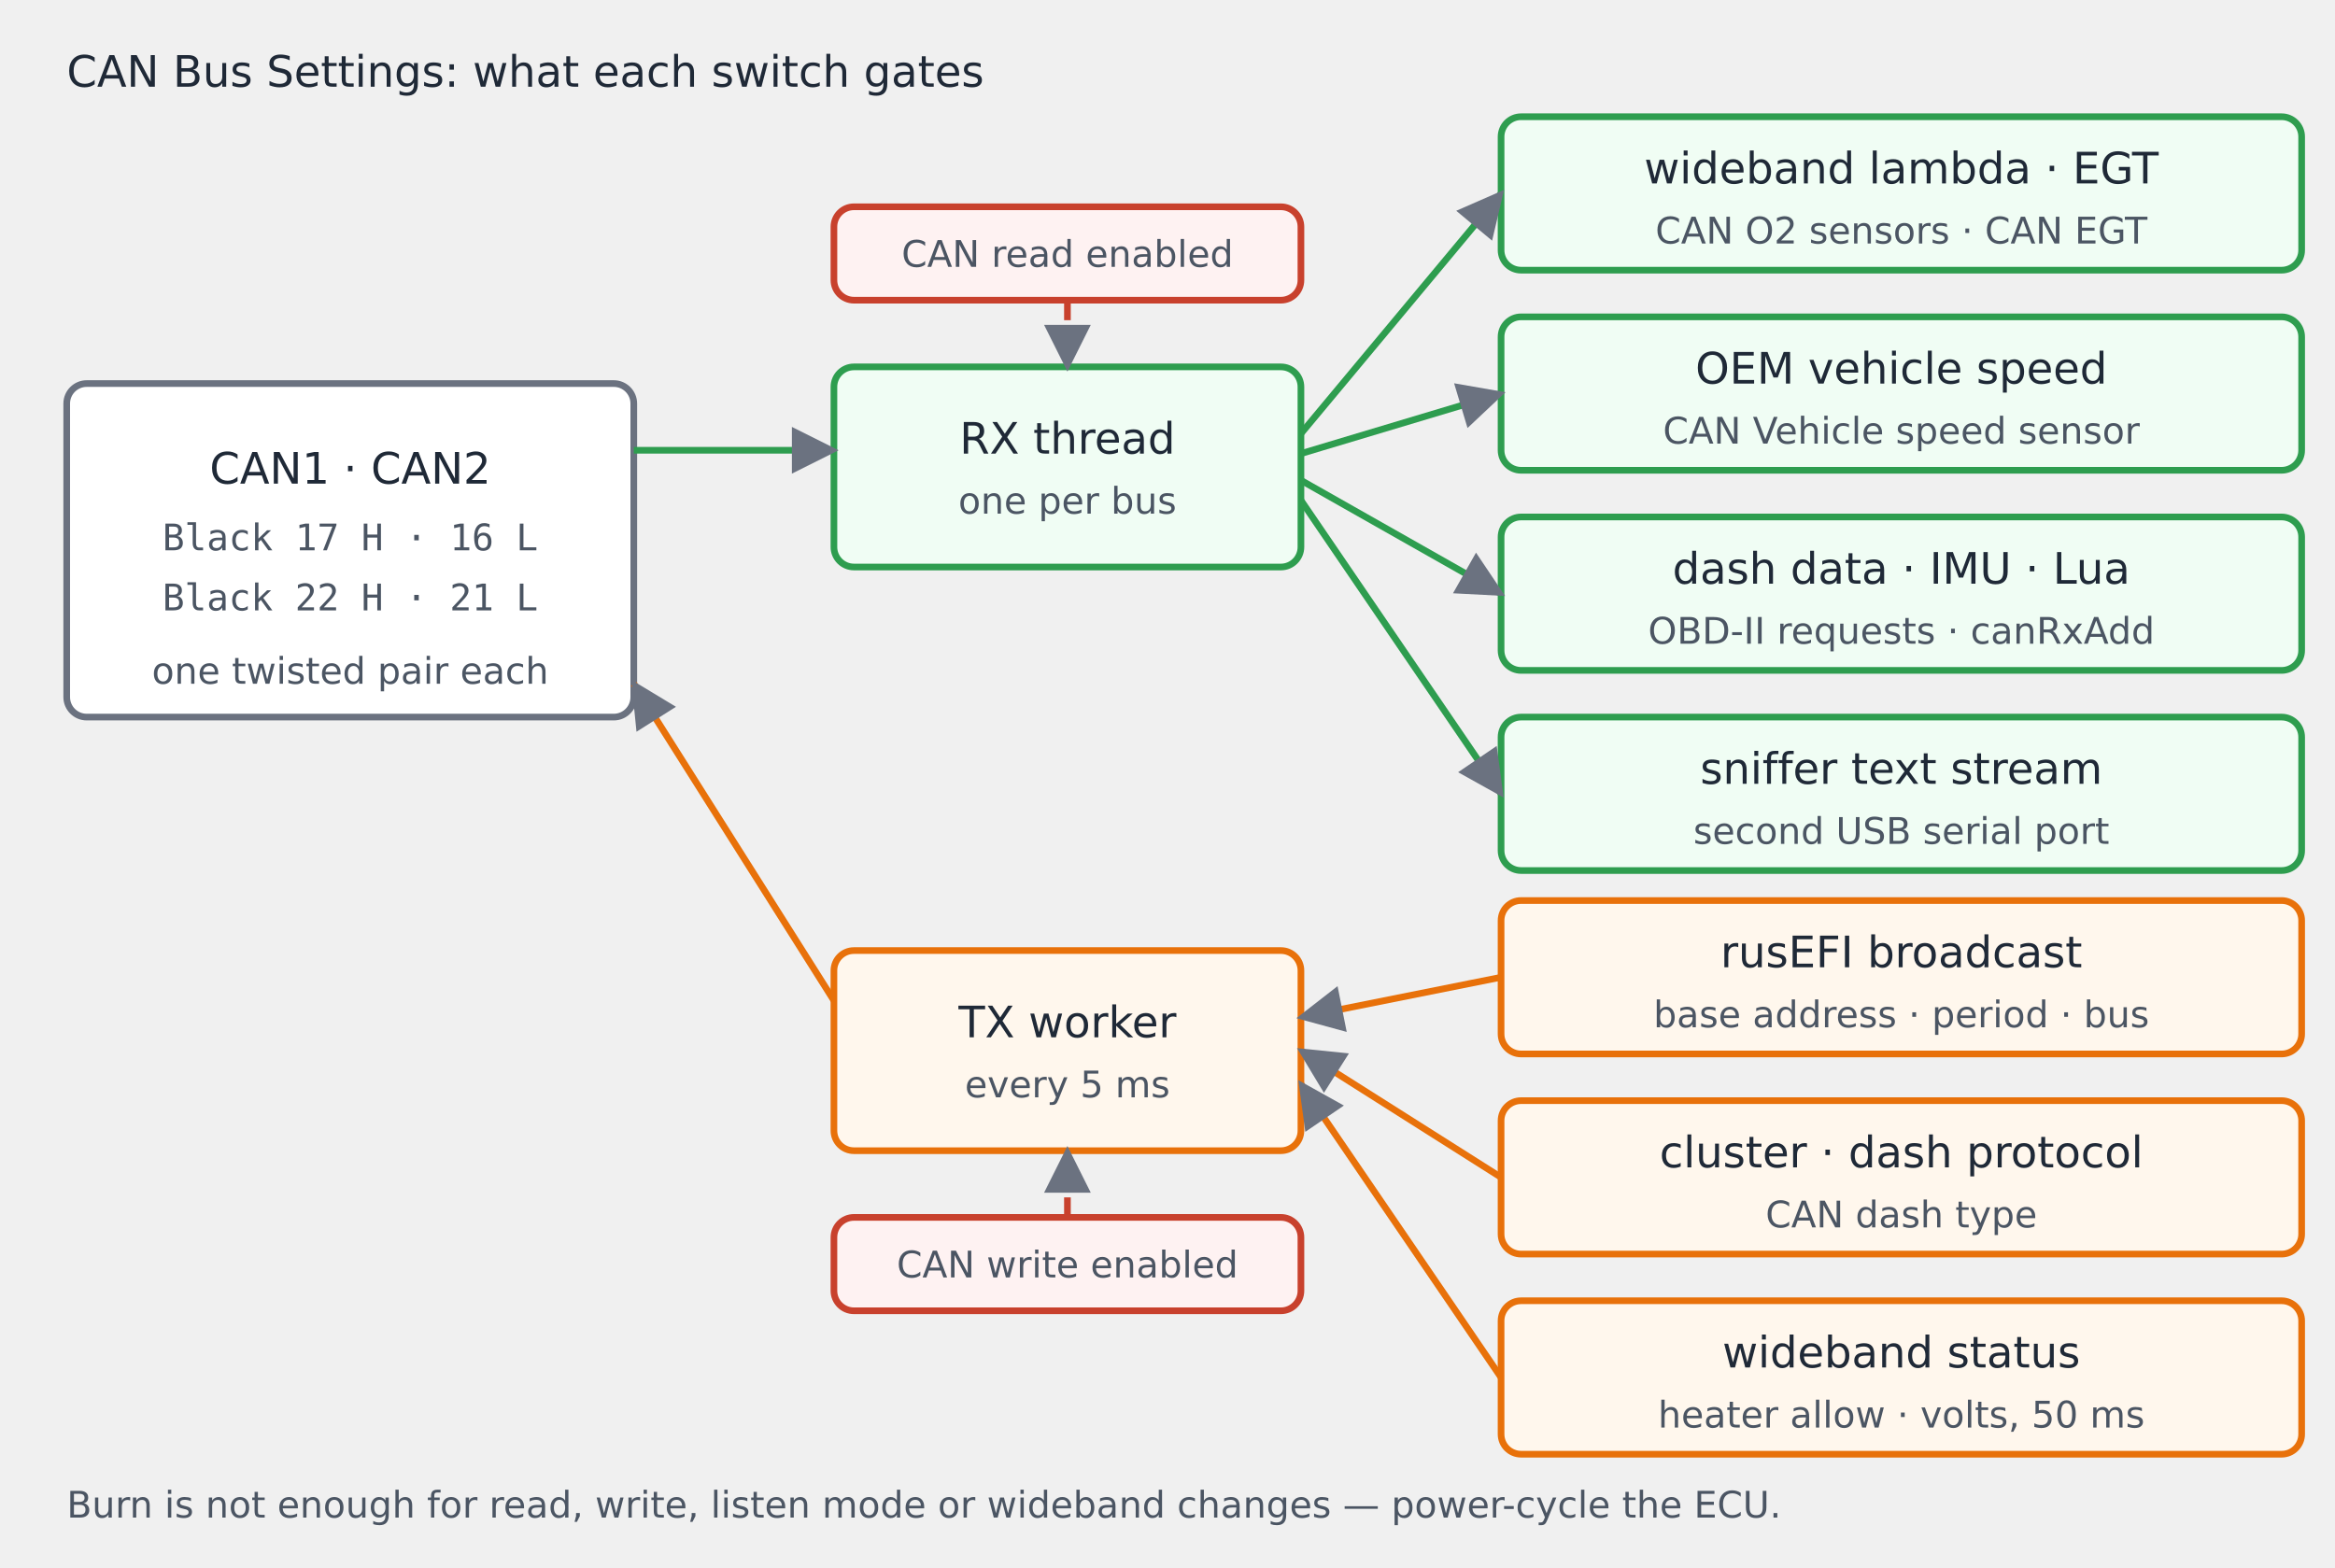
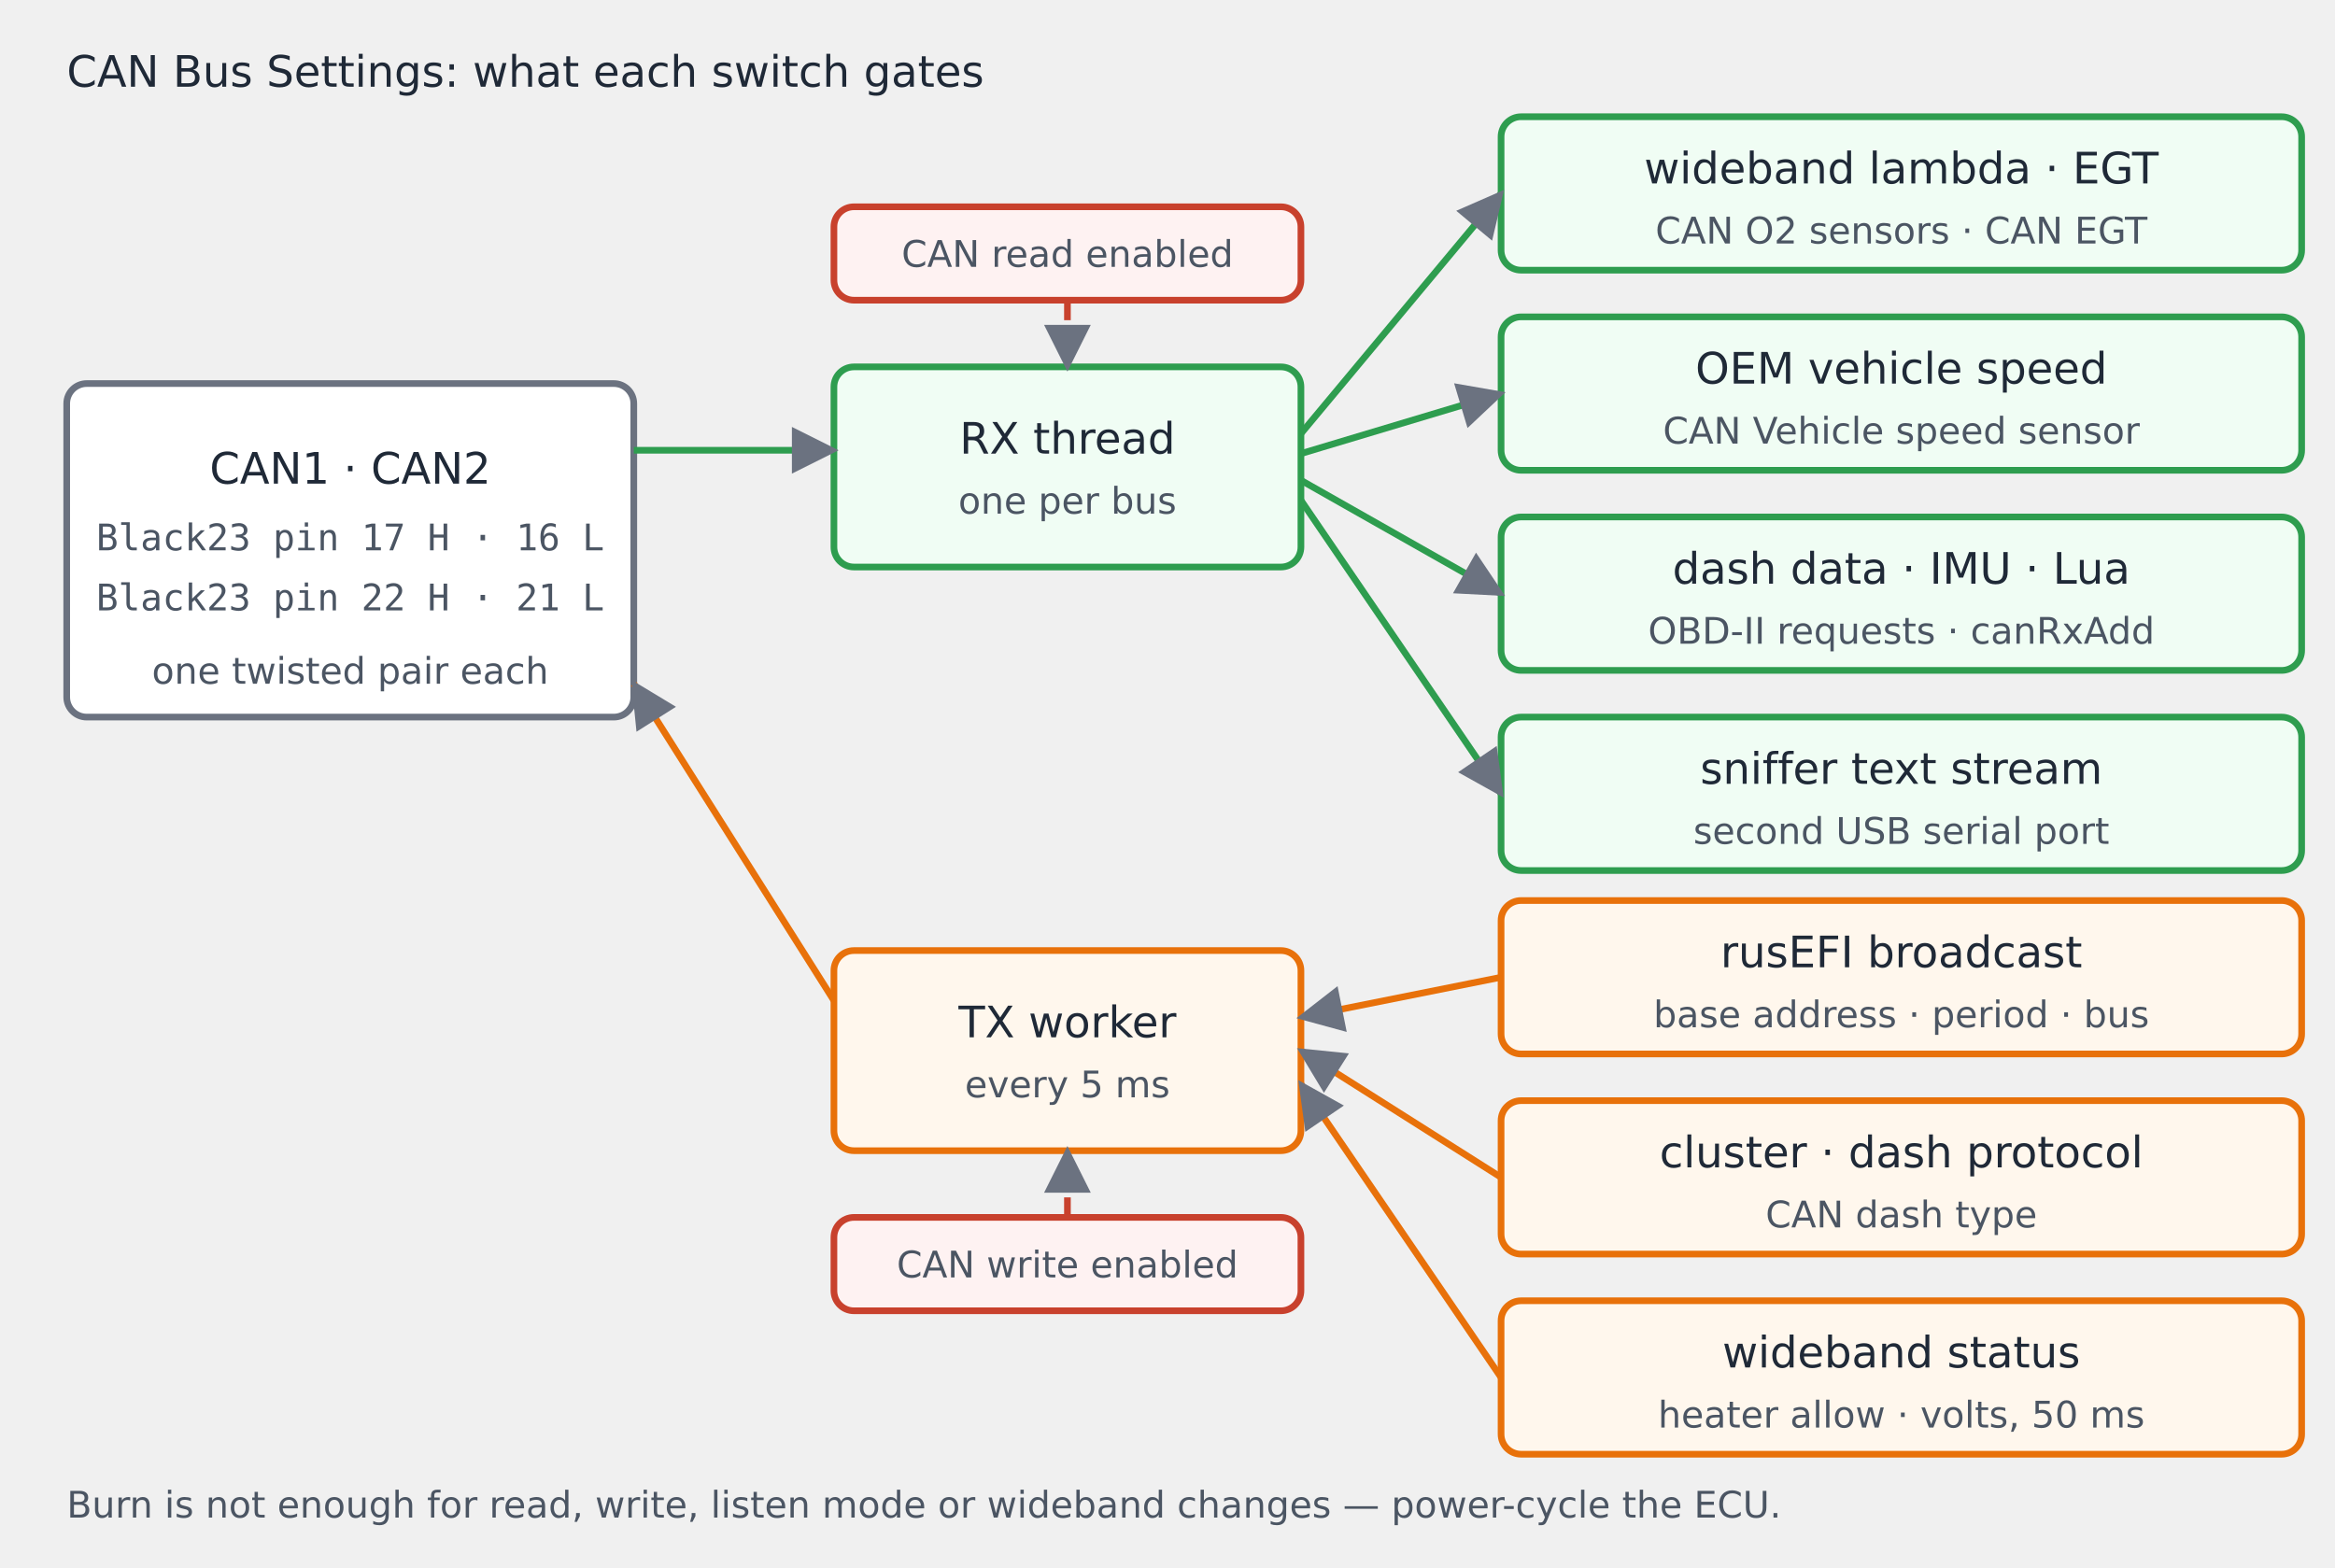
<svg xmlns="http://www.w3.org/2000/svg" viewBox="0 0 700 470" role="img" aria-labelledby="t d">
  <style>
    text { font-family: "DejaVu Sans", Arial, sans-serif; font-size: 13px; fill: #1f2937; }
    .small { font-size: 11px; fill: #4b5563; }
    .mono { font-family: "DejaVu Sans Mono", monospace; font-size: 11px; fill: #4b5563; }
    .box { fill: #ffffff; stroke: #6b7280; stroke-width: 2; }
    .ask { fill: #eff6ff; stroke: #2563eb; stroke-width: 2; }
    .drive { fill: #fff7ed; stroke: #e8710a; stroke-width: 2; }
    .loop { fill: #f0fdf4; stroke: #2e9d4f; stroke-width: 2; }
    .safe { fill: #fef2f2; stroke: #c8412d; stroke-width: 2; }
    .wire { stroke: #6b7280; stroke-width: 2; fill: none; }
    .wire-ask { stroke: #2563eb; stroke-width: 2; fill: none; }
    .wire-drive { stroke: #e8710a; stroke-width: 2; fill: none; }
    .wire-loop { stroke: #2e9d4f; stroke-width: 2; fill: none; }
    .wire-safe { stroke: #c8412d; stroke-width: 2; fill: none; stroke-dasharray: 6 4; }
    .arrow { fill: #6b7280; }
    @media (prefers-color-scheme: dark) {
      text { fill: #e5e7eb; } .small, .mono { fill: #9ca3af; }
      .box { fill: #1f2937; stroke: #9ca3af; } .ask { fill: #172554; } .drive { fill: #431407; }
      .loop { fill: #052e16; } .safe { fill: #450a0a; } .wire { stroke: #9ca3af; } .arrow { fill: #9ca3af; }
    }
  </style>
  <defs>
    <marker id="a" viewBox="0 0 10 10" refX="9" refY="5" markerWidth="7" markerHeight="7" orient="auto-start-reverse">
      <path d="M0,0 L10,5 L0,10 z" class="arrow" />
    </marker>
  </defs>
  <text x="20" y="26">CAN Bus Settings: what each switch gates</text>
  <rect class="box" x="20" y="115" width="170" height="100" rx="6" />
  <text x="105" y="145" text-anchor="middle">CAN1 · CAN2</text>
-   <text x="105" y="165" text-anchor="middle" class="mono">Black 17 H · 16 L</text>
-   <text x="105" y="183" text-anchor="middle" class="mono">Black 22 H · 21 L</text>
+   <text x="105" y="165" text-anchor="middle" class="mono">Black23 pin 17 H · 16 L</text>
+   <text x="105" y="183" text-anchor="middle" class="mono">Black23 pin 22 H · 21 L</text>
  <text x="105" y="205" text-anchor="middle" class="small">one twisted pair each</text>
  <rect class="loop" x="250" y="110" width="140" height="60" rx="6" />
  <text x="320" y="136" text-anchor="middle">RX thread</text>
  <text x="320" y="154" text-anchor="middle" class="small">one per bus</text>
  <path class="wire-loop" d="M190,135 H250" marker-end="url(#a)" />
  <rect class="safe" x="250" y="62" width="140" height="28" rx="6" />
  <text x="320" y="80" text-anchor="middle" class="small">CAN read enabled</text>
  <path class="wire-safe" d="M320,90 V110" marker-end="url(#a)" />
  <rect class="loop" x="450" y="35" width="240" height="46" rx="6" />
  <text x="570" y="55" text-anchor="middle">wideband lambda · EGT</text>
  <text x="570" y="73" text-anchor="middle" class="small">CAN O2 sensors · CAN EGT</text>
  <rect class="loop" x="450" y="95" width="240" height="46" rx="6" />
  <text x="570" y="115" text-anchor="middle">OEM vehicle speed</text>
  <text x="570" y="133" text-anchor="middle" class="small">CAN Vehicle speed sensor</text>
  <rect class="loop" x="450" y="155" width="240" height="46" rx="6" />
  <text x="570" y="175" text-anchor="middle">dash data · IMU · Lua</text>
  <text x="570" y="193" text-anchor="middle" class="small">OBD-II requests · canRxAdd</text>
  <rect class="loop" x="450" y="215" width="240" height="46" rx="6" />
  <text x="570" y="235" text-anchor="middle">sniffer text stream</text>
  <text x="570" y="253" text-anchor="middle" class="small">second USB serial port</text>
  <path class="wire-loop" d="M390,130 L450,58" marker-end="url(#a)" />
  <path class="wire-loop" d="M390,136 L450,118" marker-end="url(#a)" />
  <path class="wire-loop" d="M390,144 L450,178" marker-end="url(#a)" />
  <path class="wire-loop" d="M390,150 L450,238" marker-end="url(#a)" />
  <rect class="drive" x="250" y="285" width="140" height="60" rx="6" />
  <text x="320" y="311" text-anchor="middle">TX worker</text>
  <text x="320" y="329" text-anchor="middle" class="small">every 5 ms</text>
  <path class="wire-drive" d="M250,300 L190,205" marker-end="url(#a)" />
  <rect class="safe" x="250" y="365" width="140" height="28" rx="6" />
  <text x="320" y="383" text-anchor="middle" class="small">CAN write enabled</text>
  <path class="wire-safe" d="M320,365 V345" marker-end="url(#a)" />
  <rect class="drive" x="450" y="270" width="240" height="46" rx="6" />
  <text x="570" y="290" text-anchor="middle">rusEFI broadcast</text>
  <text x="570" y="308" text-anchor="middle" class="small">base address · period · bus</text>
  <rect class="drive" x="450" y="330" width="240" height="46" rx="6" />
  <text x="570" y="350" text-anchor="middle">cluster · dash protocol</text>
  <text x="570" y="368" text-anchor="middle" class="small">CAN dash type</text>
  <rect class="drive" x="450" y="390" width="240" height="46" rx="6" />
  <text x="570" y="410" text-anchor="middle">wideband status</text>
  <text x="570" y="428" text-anchor="middle" class="small">heater allow · volts, 50 ms</text>
  <path class="wire-drive" d="M450,293 L390,305" marker-end="url(#a)" />
  <path class="wire-drive" d="M450,353 L390,315" marker-end="url(#a)" />
  <path class="wire-drive" d="M450,413 L390,325" marker-end="url(#a)" />
  <text x="20" y="455" class="small">Burn is not enough for read, write, listen mode or wideband changes — power-cycle the ECU.</text>
</svg>
